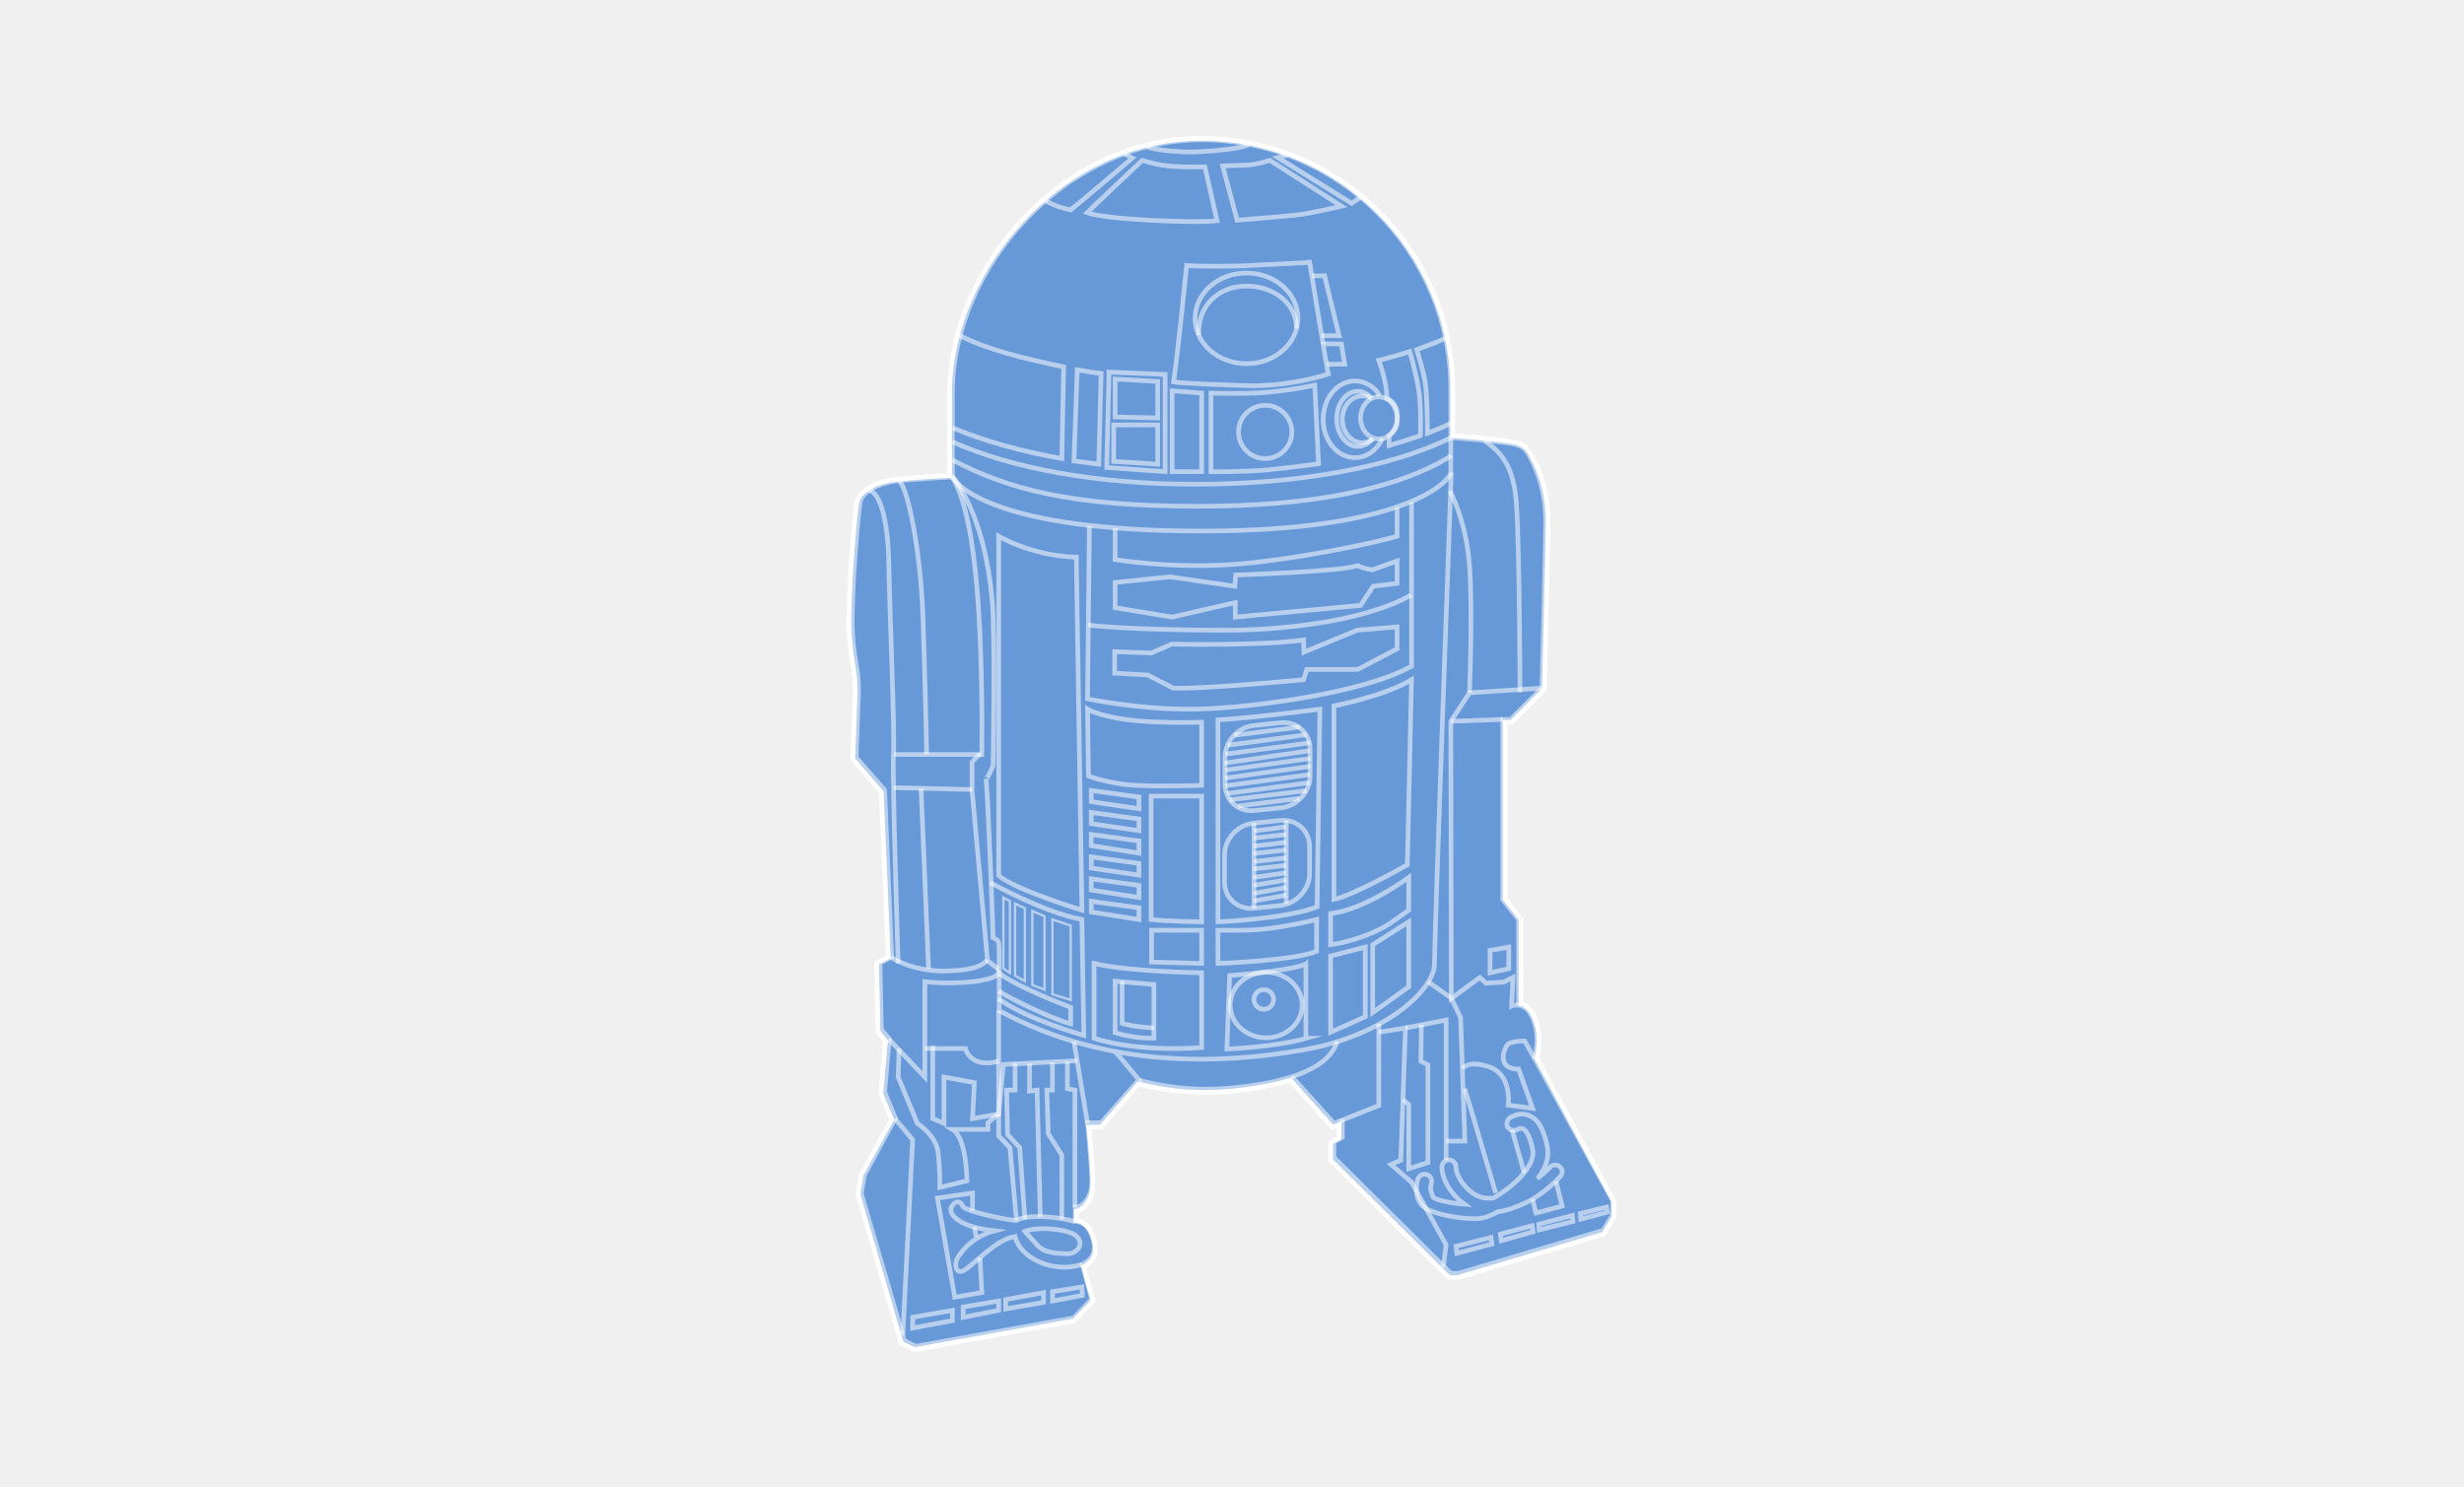
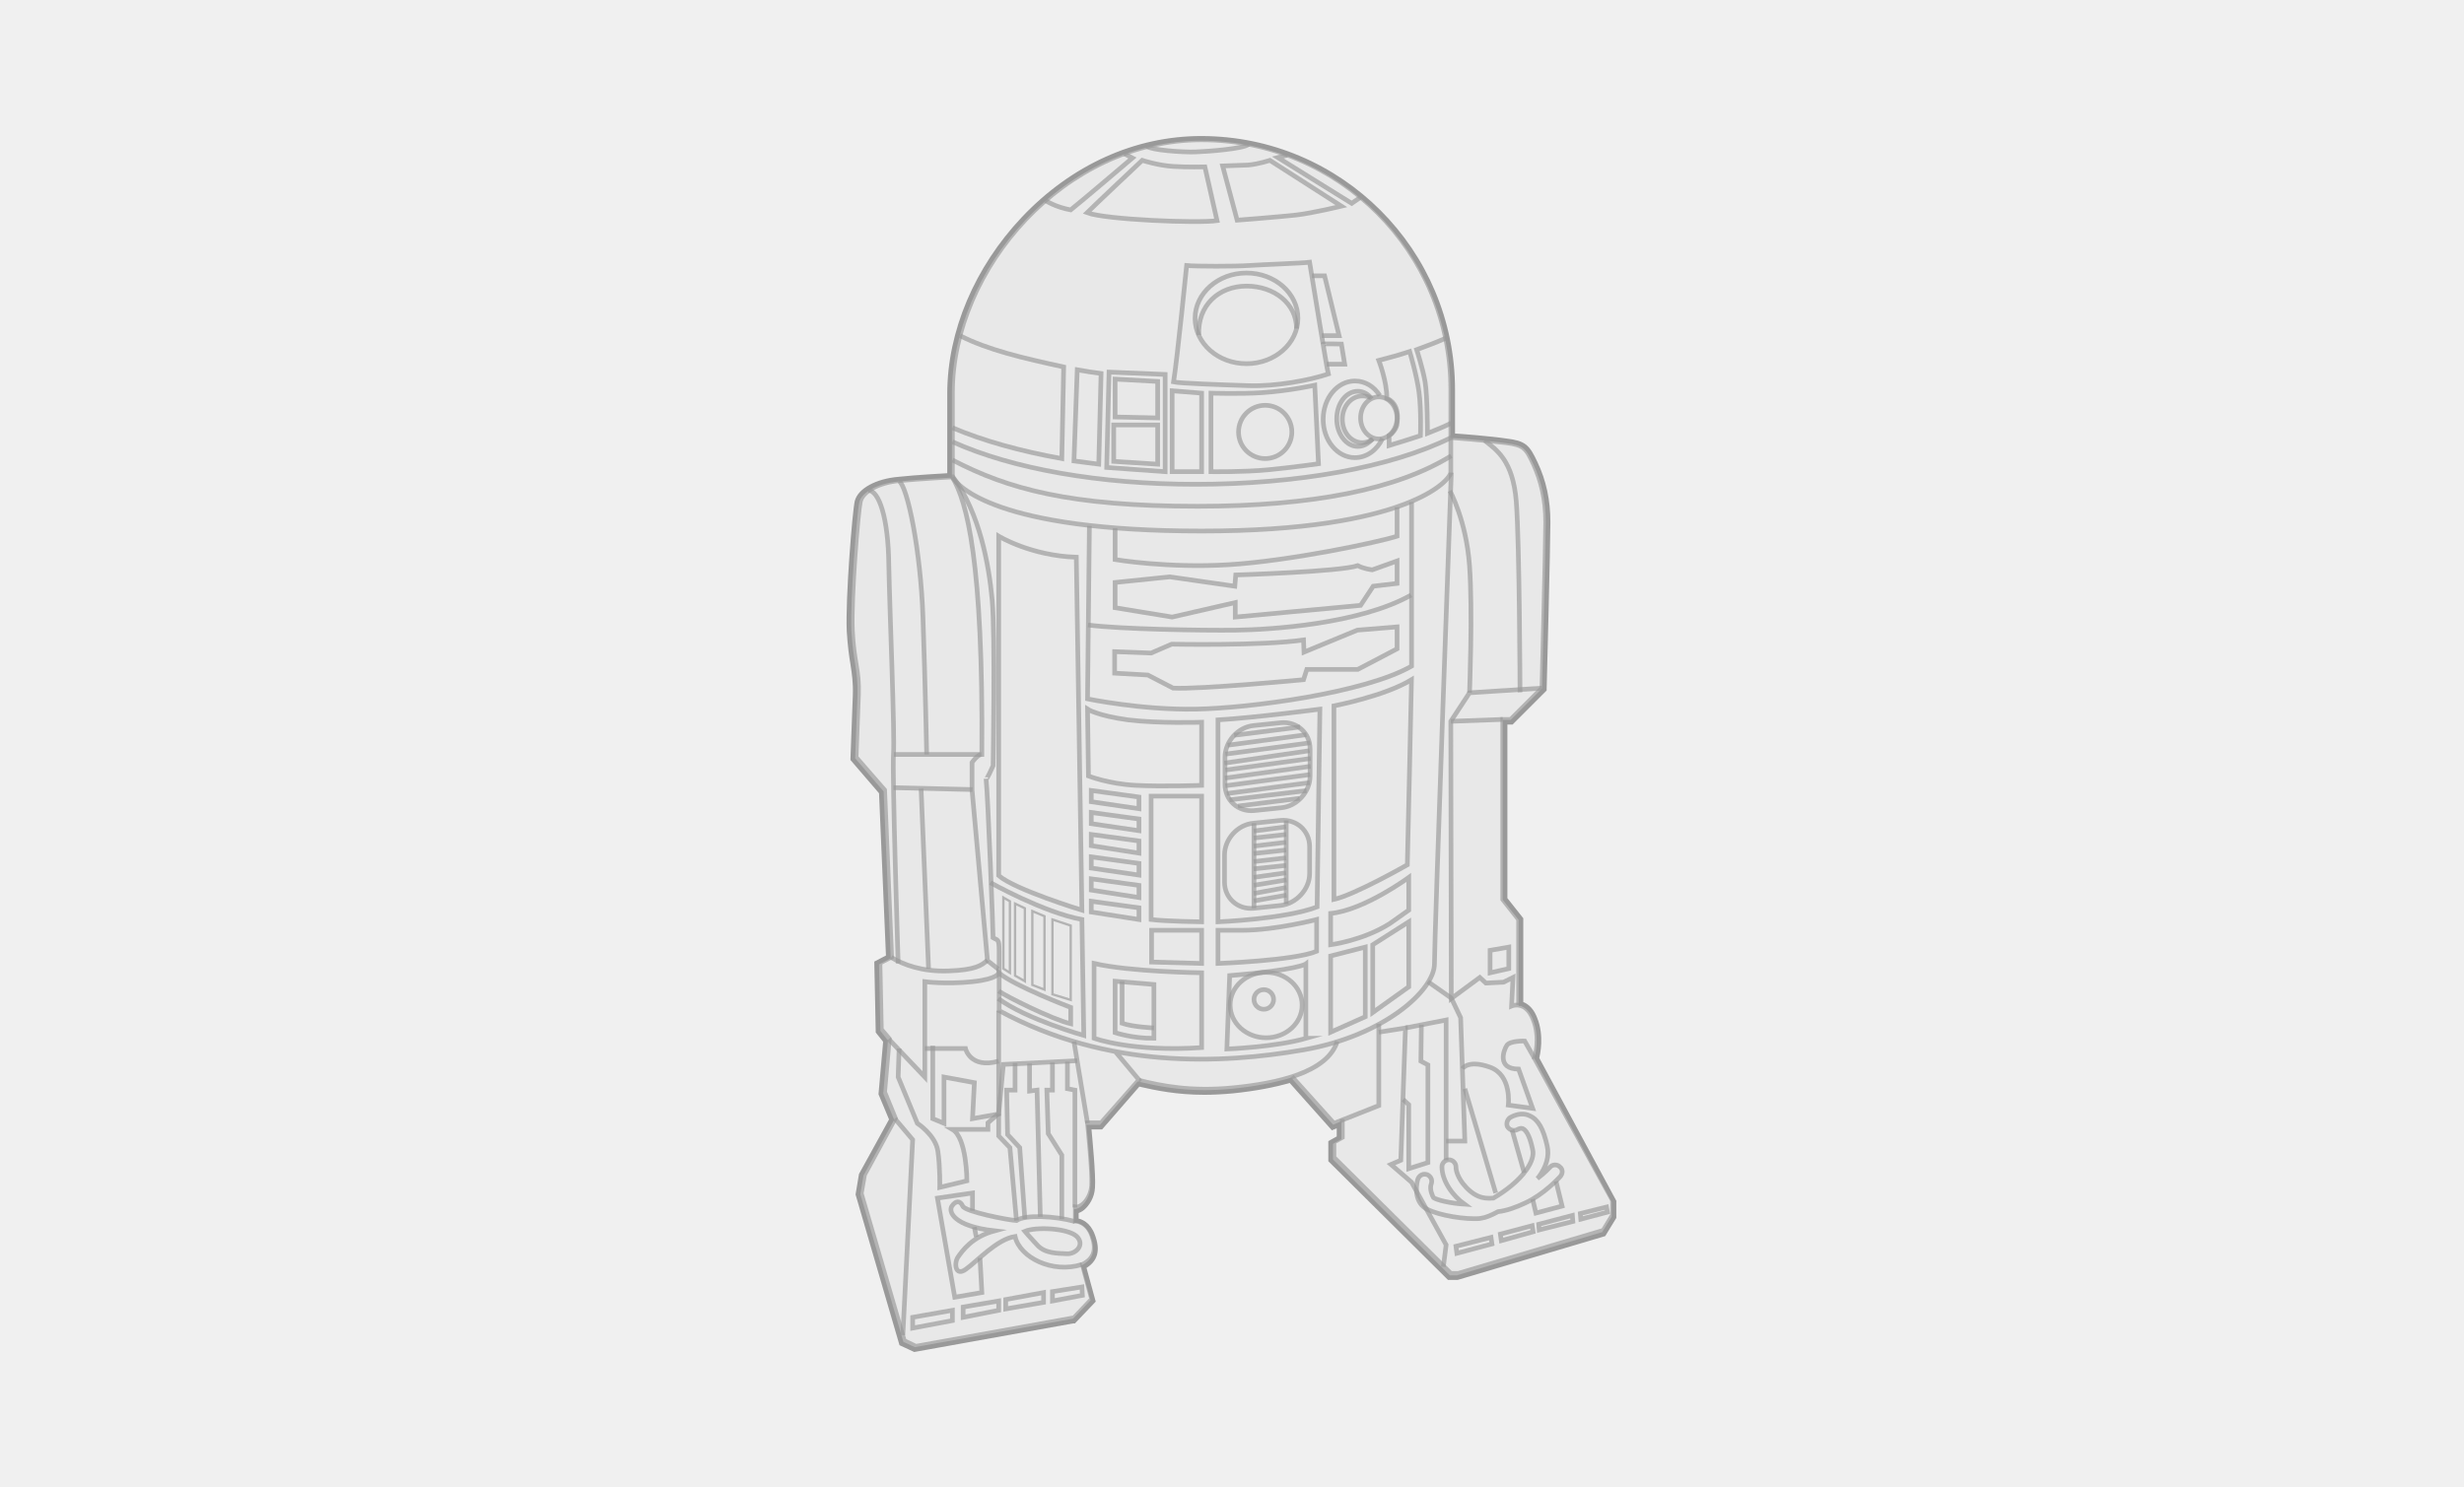
<svg id="bp-999" viewBox="0 0 527 318">
  <style type="text/css">
- 	.st0{fill:#357ad0bb;stroke:#fff;stroke-miterlimit:10;}
- 	.st1{fill:none;stroke:#fff8;stroke-miterlimit:10;}
- 	.st2{fill:none;stroke:#fff8;stroke-width:0.5;stroke-miterlimit:10;}
- 	.st3{fill:#fff8;}
+ 	.st0{fill:#ddd6;stroke:#999;stroke-miterlimit:10;}
+ 	.st1{fill:none;stroke:#999a;stroke-miterlimit:10;}
+ 	.st2{fill:none;stroke:#999a;stroke-width:0.5;stroke-miterlimit:10;}
+ 	.st3{fill:#999a;}
</style>
  <g>
    <path class="st0" d="M328.7,226.4c0.2-0.9,1.1-4.8-0.4-8.5c-0.6-1.6-1.5-2.6-2.7-3.1c-0.1,0-0.2-0.1-0.3-0.1v-18.1l-3.4-4.3v-37.8   h1.4l7-7l0-0.2c0-0.3,0.8-30.6,0.8-35.6c0-4.7-0.9-8.8-2.7-12.6c-1.7-3.6-2.3-4.3-6.3-4.8c-3.3-0.5-9.8-1-11.4-1.1v-9.8   c0-29.7-24.1-53.8-53.8-53.8c-14,0-27.5,6.1-38,17.2c-10,10.6-15.8,24.2-15.8,37.4v17.5c-1.6,0.1-7.2,0.4-10.9,0.8   c-4.7,0.4-8.3,2.4-8.9,4.8c-0.5,2.2-2,20.7-1.7,27.7c0.2,3.2,0.5,5.3,0.8,7.1c0.3,2,0.6,3.8,0.5,6.7c-0.2,5.4-0.5,13.3-0.5,13.4   l0,0.2l6.1,7.1l1.5,35.2l-2.5,1.3l0.3,14.7l1.6,2l-1,11.3l2.3,5.5l-6.5,11.8l-0.7,4.2l9.3,31.9l2.8,1.3l33.9-6.1l0.2,0l4.1-4.3   l-2-7.3c2.5-1.4,3.1-3.5,1.9-6.7c-0.9-2.5-2.6-3.1-3.5-3.2v-2c0.5-0.1,0.9-0.3,1.4-0.7c0.9-0.8,2-2.3,2.1-4.4   c0.2-2.5-0.6-10.7-0.8-12.9h2.6l8-9.2c3.9,0.9,8.3,1.8,14.1,1.8c1.8,0,3.8-0.1,6-0.3c4.9-0.5,9-1.3,12.4-2.3l9,10.1l1.4-0.6v2.8   l-1.8,1v3.8l25.3,25.1h1.8l31.3-9.3l2.2-3.6v-3.4L328.7,226.4z" />
  </g>
  <g>
    <path class="st1" d="M203.7,84c0-26.6,23.9-54.1,53.3-54.1s53.3,23.9,53.3,53.3c0,0,0,16.1,0,17.8c0,1.7-9.2,12.6-53.3,12.6   s-52.3-9.7-53.3-11.6C203.7,100,203.7,84,203.7,84z" />
    <path class="st1" d="M245.3,31.3c0.9,0.8,7.5,1.3,10.4,1.2s10.3-0.7,11.3-1.6" />
    <path class="st1" d="M240.5,32.9l1.7,0.9c0,0-11.4,9.7-13.2,11.1c-3.3-0.6-5.4-2-5.4-2" />
    <path class="st1" d="M244.3,34.3c0,0-10.4,9.8-11.8,11.2c3.9,1.5,23.7,2.3,27.8,1.7c-0.6-2.6-2.6-11.5-2.6-11.5s-3.7,0.1-6.8-0.1   C247.7,35.4,244.3,34.3,244.3,34.3z" />
    <path class="st1" d="M261.5,35.5l3.1,11.6c0,0,9-0.7,12.6-1.1c3.5-0.4,9.7-1.9,9.7-1.9l-15.3-9.8c0,0-2.4,0.8-4.6,1   C264.5,35.4,261.5,35.5,261.5,35.5z" />
    <polyline class="st1" points="275.3,33.2 273.3,33.7 289.1,43.5 291,42.2  " />
    <path class="st1" d="M205.3,71.8c6.1,3.1,13.5,4.8,22.2,6.7l-0.4,19.6c-8.9-1.6-16.8-3.8-23.4-6.6" />
    <path class="st1" d="M235,99.3c-1.8-0.2-3.6-0.5-5.3-0.7l0.7-19.5c1.7,0.3,3.4,0.6,5.1,0.8L235,99.3z" />
    <path class="st1" d="M297.1,95.3c2.3-0.7,4.6-1.4,6.7-2.1c0,0,0.2-5.5-0.3-9.3c-0.5-3.7-2-8.7-2-8.7c-2.1,0.7-4.3,1.3-6.6,1.9   c0,0,1.8,4.7,1.7,8.1c2.8,1.2,2.3,4.5,2.2,5.4c0,0.9-1,2.2-1.7,2.6C297.1,94.2,297.1,95.3,297.1,95.3z" />
    <path class="st1" d="M310.4,90.5c-1.6,0.8-3.3,1.5-5.1,2.2c0,0,0-8.1-0.5-11s-1.8-6.9-1.8-6.9c2.2-0.8,4.3-1.6,6.3-2.5" />
    <path class="st1" d="M310.4,97.5c-11.6,7.2-29.8,10.8-54.2,10.8c-27.4,0-40.6-3.7-52.5-9.9" />
    <ellipse class="st1" cx="294.9" cy="89.4" rx="3.9" ry="4.5" />
    <path class="st1" d="M293.7,93.9c-0.7,0.5-1.5,0.8-2.3,0.8c-2.4,0-4.3-2.2-4.3-5s1.9-5,4.3-5c0.6,0,1.2,0.1,1.7,0.4" />
    <path class="st1" d="M293.5,93.9c-0.8,1-1.9,1.6-3.1,1.6c-2.5,0-4.5-2.7-4.5-5.9c0-3.3,2-5.9,4.5-5.9c1.2,0,2.2,0.6,3,1.6" />
    <path class="st1" d="M295.7,93.8c-1.2,2.5-3.4,4.1-5.9,4.1c-3.8,0-6.8-3.7-6.8-8.2c0-4.5,3-8.2,6.8-8.2c2.2,0,4.1,1.2,5.3,3.1" />
    <circle class="st1" cx="270.6" cy="92.4" r="5.7" />
    <polygon class="st1" points="250.7,83.6 250.7,100.9 257,100.9 257,84.1  " />
    <path class="st1" d="M259.1,100.9c0,0,6.9,0.1,12.1-0.4s10.8-1.3,10.8-1.3l-0.8-16.8c0,0-5.3,1.2-11.3,1.6   c-4.6,0.3-10.9,0.1-10.9,0.1V100.9z" />
    <polygon class="st1" points="237.2,79.6 249.2,80.1 249.2,100.9 236.7,100  " />
    <polygon class="st1" points="238.5,81.1 238.5,89.2 247.6,89.4 247.6,81.6  " />
    <polygon class="st1" points="238.2,90.9 238.2,98.7 247.6,99.3 247.6,90.9  " />
    <path class="st1" d="M253.8,56.8c1.9,0.2,10.5,0.2,13.3,0c2.8-0.2,11.6-0.5,13-0.7c0.6,3.5,3.6,22.3,4,23.9   c-3.9,1.3-11,2.7-17.1,2.5c-6.1-0.2-14.7-0.5-16-0.8C251.8,76.7,253.8,56.8,253.8,56.8z" />
    <ellipse class="st1" cx="266.6" cy="68.1" rx="11" ry="9.7" />
    <path class="st1" d="M256.4,71.7c-0.3-6.4,4.3-10.5,10.2-10.5s10.7,3.7,10.7,9.1" />
    <polyline class="st1" points="280.6,59 283.3,59 286.4,71.8 282.7,71.8  " />
    <path class="st1" d="M283,73.6c0-0.1,3.9,0,3.9,0l0.7,4.3h-3.8" />
    <path class="st1" d="M233,112.5l-0.4,37c0,0,11.5,2.4,23.1,2.2s36.3-3.5,46.2-9.2v-35.1" />
    <path class="st1" d="M232.7,133.7c6.9,0.9,24.4,1.2,31.7,1.1c7.3-0.1,26.4-1.3,37.4-7.5" />
    <path class="st1" d="M238.5,113v6.7c0,0,11.3,1.9,24.3,1.1c13-0.8,32-4.8,36-6.1v-6.2" />
    <path class="st1" d="M298.8,120v4.8l-5.1,0.6l-2.7,4.1l-26.8,2.5v-3.1l-13.5,3.1l-12.2-2v-5.4l11.7-1.2l13.9,2l0.2-2.4   c0,0,22.4-0.7,26.1-2c1.3,0.7,3.1,0.9,3.1,0.9L298.8,120z" />
    <path class="st1" d="M298.8,134.1v4.7l-8.4,4.4h-10.9l-0.7,2.2c0,0-22.1,2.1-27.9,1.8l-5.4-2.8l-7.1-0.4v-4.6l7.8,0.3l4.4-1.9   c0,0,19.2,0.4,28.2-0.9l0.1,2.6l11.4-4.7L298.8,134.1z" />
    <path class="st1" d="M232.6,151.7l0.2,14.3c0,0,4.3,1.7,10.1,2c5.9,0.3,14.1,0,14.1,0v-13.5c0,0-9.1,0.3-15.7-0.5   C234.7,153.1,232.6,151.7,232.6,151.7z" />
    <path class="st1" d="M285.3,151c0,0,10.9-2.1,16.6-5.6c0,1-0.9,39.6-0.9,39.6s-11.2,6.4-15.7,7.4V151z" />
    <path class="st1" d="M246.3,170.3H257v26.9c0,0-7.6-0.1-10.8-0.5V170.3z" />
    <path class="st1" d="M213.6,114.7c0,0,6.9,4.2,16.6,4.5l1.2,75.5c0,0-14.4-4.4-17.8-7.4C213.6,186.8,213.6,114.7,213.6,114.7z" />
    <polygon class="st1" points="233.4,169.1 233.4,171.5 243.6,173 243.6,170.5  " />
    <polygon class="st1" points="233.4,173.8 233.4,176.2 243.6,177.7 243.6,175.2  " />
    <polygon class="st1" points="233.4,178.5 233.4,180.9 243.6,182.5 243.6,179.9  " />
    <polygon class="st1" points="233.4,183.3 233.4,185.7 243.6,187.2 243.6,184.7  " />
    <polygon class="st1" points="233.4,188 233.4,190.4 243.6,192 243.6,189.4  " />
    <polygon class="st1" points="233.4,192.8 233.4,195.1 243.6,196.7 243.6,194.2  " />
    <path class="st1" d="M260.5,154v43.2c0,0,14.5-0.6,21.2-3.2l0.6-42.3C282.3,151.7,268.7,153.5,260.5,154z" />
    <polygon class="st1" points="246.3,199 246.3,205.8 257,206.1 257,199  " />
    <path class="st1" d="M260.5,199v7.1c0,0,16.3-0.6,21.1-2.6v-6.8c0,0-8.8,2.3-15.9,2.3H260.5z" />
    <path class="st1" d="M284.6,195.4v6.7c0,0,6.9-0.9,12.6-4.5l4.1-2.9v-7C301.3,187.7,291.8,194.7,284.6,195.4z" />
    <path class="st1" d="M185.7,104.9c2.3,0,4.3,5.9,4.4,16c0.2,10.1,1.3,36.3,1,40.4s1,44.8,1,44.8" />
    <path class="st1" d="M192.3,102.9c1.8,1.2,4.6,14.8,5.1,29.1s0.8,29.4,0.8,29.4" />
    <path class="st1" d="M203.7,102.1c3.1,5.2,6.6,17.9,6.3,59.3h-18.8" />
    <path class="st1" d="M209.9,161.4c-0.8,0-2,1.7-2,1.7v5.9l3.3,36.5l2.3,1.8" />
    <line class="st1" x1="208" y1="168.9" x2="191.1" y2="168.5" />
    <line class="st1" x1="197" y1="168.7" x2="198.6" y2="207.2" />
    <path class="st1" d="M190.6,204.8c2.7,1.6,6.6,3.1,12.3,2.9c5.7-0.2,7.1-1.2,8.3-2.3" />
    <path class="st1" d="M238.5,224.9l5.1,6.1l-8.1,9.2h-2.9c0,0,1.1,10.6,0.9,13.4c-0.2,2.8-2.2,4.8-3.5,4.6v3c0,0,2.4,0,3.5,3   s0.6,5-2,6.3l2,7.4l-3.8,4l-33.8,6.1l-2.5-1.2l-9.2-31.5l0.7-4l6.6-12.1l-2.3-5.6l1-11.4l-1.7-2l-0.3-14.2l2.5-1.3l-1.5-35.7   l-6.1-7c0,0,0.3-7.9,0.5-13.4c0.2-5.4-1-6.9-1.3-13.8c-0.3-6.9,1.2-25.3,1.7-27.5c0.5-2.2,4-4.1,8.4-4.5c4.5-0.4,11.4-0.8,11.4-0.8   c5.7,7.7,7.7,18.7,8.4,26.3c0.7,7.6,0.2,35.5,0.2,35.5s-1.5,3.4-1.5,2.8c0.4,3.5,1.5,32.4,1.5,34c1,0.6,1.3,0.1,1.3,3   s0,12.6,0,12.6c23.3,12.6,47.6,11.4,65,8.4s28.1-12.8,28.1-18.4c0-5.7,3.6-105.1,3.6-105.1" />
    <path class="st1" d="M243.6,231.1c4.8,1.2,11.1,2.5,20.2,1.6c9.1-0.9,20.1-3.2,22.2-9.9" />
    <polyline class="st1" points="276.3,230.3 285.3,240.3 294.9,236.5 294.9,219  " />
    <path class="st1" d="M203.7,94.5c12.8,5.8,31.5,9.1,52,9.1c21.7,0,41.8-3.6,54.7-10c0,0,7.9,0.6,11.7,1.1s4.3,1.1,5.9,4.6   s2.6,7.5,2.6,12.4s-0.8,35.5-0.8,35.5l-6.7,6.7h-1.7v38.5l3.4,4.3V215" />
    <path class="st1" d="M317.5,94.2c2.5,2,6.1,4.2,6.8,13.1s0.8,40.8,0.8,40.8" />
    <path class="st1" d="M329.8,147.2l-15.5,1l-4,6.1l0.1,59.3l6.1-4.5l1.3,1.2l3.8-0.2l2-1l-0.3,6.1c0,0,3-1.3,4.6,2.8   c1.7,4.1,0.3,8.4,0.3,8.4l16.7,30.4v3.1l-2,3.3l-31,9.2h-1.6l-25-24.8v-3.3l1.8-1v-3.9" />
    <path class="st1" d="M314.3,148.2c0,0,0.7-17.5,0-27.2s-4.2-16-4.2-16" />
    <line class="st1" x1="321.4" y1="153.9" x2="310.3" y2="154.3" />
    <polyline class="st1" points="193.1,285.6 195.2,243.8 191.4,239.3  " />
    <polygon class="st2" points="214.6,192 214.6,207.2 216,208.1 216,192.8  " />
    <polygon class="st2" points="217.1,193.3 217.1,208.7 219.2,209.9 219.2,194.3  " />
    <polygon class="st2" points="220.8,194.9 220.8,210.7 223.4,211.7 223.4,196  " />
    <polygon class="st2" points="225.1,196.7 225.1,212.7 229,213.9 229,198  " />
    <path class="st1" d="M211.8,188.8c0,0,11.4,6.4,19.6,7.9l0.4,24.8c0,0-12.4-3.5-18.3-7.9" />
    <path class="st1" d="M234,206.1v16c0,0,8,3,23,2v-16C257,208.1,241.6,207.9,234,206.1z" />
    <polygon class="st1" points="284.6,204.5 284.6,220.8 292,217.5 292,202.6  " />
    <polygon class="st1" points="293.6,202.1 293.6,216.6 301.3,211.1 301.3,197.2  " />
    <circle class="st1" cx="270.3" cy="213.8" r="2.1" />
    <ellipse class="st1" cx="270.8" cy="215" rx="7.7" ry="7" />
    <path class="st1" d="M279.4,222.1c-6.6,1.9-17,2.3-17,2.3l0.6-15.7c14.6-1.2,16.3-2.5,16.3-2.5V222.1z" />
    <path class="st1" d="M246.8,210.6l-8.3-0.7v11c0,0,3.9,1.3,8.3,1.2V210.6z" />
    <path class="st1" d="M246.8,219.9c0,0-4.5-0.2-6.8-1v-9" />
    <path class="st1" d="M190.1,222.3l7.7,8.1V210c0,0,4.5,0.6,10.2,0c5.6-0.6,5.6-1.9,5.6-1.9c3.5,2.9,15.4,7.4,15.4,7.4s0,2.1,0,3.5   c-3.9-0.9-14.1-6-15.4-7" />
    <path class="st1" d="M231.4,270.5c-6.3,2-13.3-1.5-14.3-6c-3.9,0.6-8.1,5.3-10.5,7c-2.3,1.7-2.6-1.3-1.7-2.6s3-4.3,7.8-5.6   c-8.8-1-9.9-4.1-9.1-5.3c0.8-1.2,1.8-1.2,2.3,0c0.5,1.2,9.7,3,11.5,3.1c1.8-1.3,8.2-1,12.5,0.2" />
    <path class="st1" d="M219.2,263.4c2.3-1,9.2-0.7,11.1,1.1c1.8,1.8-0.2,3.8-2.1,3.7s-4.6,0-6.3-1.8   C220.2,264.6,219.2,263.4,219.2,263.4z" />
    <polyline class="st1" points="208,259 208,255.2 200.5,256.3 204.2,277.5 210,276.5 209.6,269.1  " />
    <line class="st1" x1="208.8" y1="264.6" x2="208.4" y2="262.5" />
    <polygon class="st1" points="195.2,281.8 195.2,284.1 203.7,282.5 203.7,280.3  " />
    <polygon class="st1" points="206,281.8 213.6,280.3 213.6,278.3 206,279.6  " />
    <polygon class="st1" points="215.1,280 223.2,278.6 223.2,276.5 215.1,278  " />
    <polygon class="st1" points="225.1,278.3 225.1,276.3 231.4,275.3 231.5,277.1  " />
    <polyline class="st1" points="308.7,271 309.3,266.3 301.9,252.9 297.5,249.1 299.6,248.2 300.6,219.9 294.9,220.8  " />
    <polyline class="st1" points="300.6,219.9 309.3,218.2 309.3,248.2  " />
    <polyline class="st1" points="305.4,210 310.4,213.5 312.4,217.7 313.3,244.1 309.3,244.1  " />
    <path class="st1" d="M333.6,249.6c-0.6-0.6-1.6-0.5-2.1,0.1c0,0-1.1,1.2-2.7,2.4c0.1-0.1,0.2-0.2,0.3-0.3c1.7-2.3,2.3-4.6,1.8-6.7   c-0.8-3.6-1.9-5.6-3.7-6.4c-1.2-0.6-2.6-0.5-4.1,0.3c-0.7,0.4-1,1.3-0.7,2c0.4,0.7,1.3,1,2,0.7c0.9-0.5,1.3-0.3,1.4-0.2   c0.4,0.2,1.3,1,2,4.4c0.3,1.2-0.2,2.7-1.3,4.3c-1.7,2.5-4.7,4.7-7.1,6.1c-1.2,0.1-2.3,0-3.2-0.4c-2.4-1-4.8-4.1-4.8-6.3   c0-0.8-0.7-1.5-1.5-1.5c0,0,0,0,0,0c-0.8,0-1.5,0.7-1.5,1.5c0,3,2.3,6.2,4.8,8c-3.1-0.2-5.9-0.9-6.6-1.4c-0.2-0.3-0.9-1.8-0.5-2.9   c0.3-0.8,0-1.6-0.8-2c-0.8-0.3-1.6,0-2,0.8c-0.3,0.7-1,4.3,1.2,6.1c1.7,1.4,7.2,2.5,10.8,2.5c0.6,0,1.1,0,1.5-0.1   c0.9-0.1,2.1-0.6,3.6-1.4c1.8-0.2,3.8-0.9,5.9-1.9c3.9-1.8,7.1-5.3,7.3-5.5C334.3,251.1,334.3,250.1,333.6,249.6z" />
    <path class="st1" d="M274,172.8l-5.8,0.6c-3.4,0.3-6.2-2.2-6.2-5.6v-5.8c0-3.4,2.8-6.5,6.2-6.8l5.8-0.6c3.4-0.3,6.2,2.2,6.2,5.6   v5.8C280.2,169.4,277.4,172.5,274,172.8z" />
    <path class="st1" d="M273.9,193.7l-5.8,0.6c-3.4,0.3-6.2-2.2-6.2-5.6v-5.8c0-3.4,2.8-6.5,6.2-6.8l5.8-0.6c3.4-0.3,6.2,2.2,6.2,5.6   v5.8C280.1,190.2,277.3,193.3,273.9,193.7z" />
    <line class="st1" x1="268.2" y1="176.1" x2="268.2" y2="194.3" />
    <line class="st1" x1="275.1" y1="175.5" x2="275.1" y2="193.4" />
    <rect x="263.9" y="155.9" transform="matrix(0.9922 -0.125 0.125 0.9922 -17.4199 35.0955)" class="st3" width="14.2" height="1" />
    <rect x="262.5" y="157.8" transform="matrix(0.9911 -0.1329 0.1329 0.9911 -18.6312 37.4121)" class="st3" width="17" height="1" />
    <rect x="262" y="159.6" transform="matrix(0.9912 -0.1327 0.1327 0.9912 -18.8419 37.3947)" class="st3" width="18.3" height="1" />
    <rect x="261.8" y="161.4" transform="matrix(0.9895 -0.1444 0.1444 0.9895 -20.5409 40.8427)" class="st3" width="18.4" height="1" />
    <rect x="262" y="163" transform="matrix(0.9909 -0.1349 0.1349 0.9909 -19.574 38.0585)" class="st3" width="18.4" height="1" />
    <rect x="261.9" y="164.7" transform="matrix(0.9906 -0.1368 0.1368 0.9906 -20.0533 38.6304)" class="st3" width="18.5" height="1" />
    <rect x="262" y="166.4" transform="matrix(0.9914 -0.1308 0.1308 0.9914 -19.4935 36.8882)" class="st3" width="18.3" height="1" />
    <rect x="262.3" y="168.1" transform="matrix(0.9914 -0.1308 0.1308 0.9914 -19.7115 36.9112)" class="st3" width="17.9" height="1" />
    <rect x="262.9" y="169.6" transform="matrix(0.9929 -0.1192 0.1192 0.9929 -18.3417 33.5503)" class="st3" width="16.6" height="1" />
    <rect x="264.7" y="171.1" transform="matrix(0.9922 -0.125 0.125 0.9922 -19.324 35.2654)" class="st3" width="13.3" height="1" />
    <rect x="268.1" y="176.8" transform="matrix(0.9917 -0.1288 0.1288 0.9917 -20.5777 36.4744)" class="st3" width="7" height="1" />
    <rect x="268.1" y="178.4" transform="matrix(0.994 -0.1094 0.1094 0.994 -17.9395 30.779)" class="st3" width="7" height="1" />
    <rect x="268.1" y="180.1" transform="matrix(0.9931 -0.1171 0.1171 0.9931 -19.2734 33.0412)" class="st3" width="7" height="1" />
    <rect x="268.1" y="181.7" transform="matrix(0.9942 -0.1074 0.1074 0.9942 -18.006 30.2361)" class="st3" width="7" height="1" />
    <rect x="268.1" y="183.4" transform="matrix(0.9936 -0.1132 0.1132 0.9936 -19.0729 31.9356)" class="st3" width="7" height="1" />
    <rect x="268.1" y="185" transform="matrix(0.9944 -0.1055 0.1055 0.9944 -18.0584 29.6922)" class="st3" width="7" height="1" />
    <rect x="268.1" y="186.7" transform="matrix(0.9903 -0.1387 0.1387 0.9903 -23.3358 39.4821)" class="st3" width="7" height="1" />
    <rect x="268.1" y="188.3" transform="matrix(0.9868 -0.1622 0.1622 0.9868 -27.0304 46.5536)" class="st3" width="7.1" height="1" />
    <rect x="268.1" y="190" transform="matrix(0.9837 -0.1796 0.1796 0.9837 -29.7916 51.8761)" class="st3" width="7.1" height="1" />
    <rect x="268.1" y="191.6" transform="matrix(0.9848 -0.1739 0.1739 0.9848 -29.2744 50.1636)" class="st3" width="7.1" height="1" />
    <polyline class="st1" points="300.1,235.2 301.3,236.3 301.3,250 305.4,248.7 305.4,227.8 303.9,227 304,219.2  " />
    <line class="st1" x1="313.3" y1="232.9" x2="319.9" y2="255.2" />
    <line class="st1" x1="326" y1="250.9" x2="323.4" y2="241.7" />
    <polyline class="st1" points="327.8,256.5 328.5,259.5 334.1,258 332.8,252.7  " />
    <path class="st1" d="M328.2,226.4l-2.1-3.7c0,0-3.1-0.1-3.8,0.9s-2.2,5.1,2.5,5.1l3,8.4l-5.2-0.7c0,0,0.8-6.4-3.9-8.1   c-4.7-1.7-5.9,0.3-5.9,0.3" />
    <polygon class="st1" points="318.7,208.1 322.7,207.2 322.7,202.6 318.7,203.3  " />
    <polygon class="st1" points="311.4,266.6 311.6,268.1 319.1,266.1 318.9,264.7  " />
    <polygon class="st1" points="321.1,265.4 327.9,263.5 327.7,262.2 320.9,264  " />
    <polygon class="st1" points="329.2,263.1 336.4,261.3 336.3,260 329.1,261.9  " />
    <polygon class="st1" points="338.1,260.8 338,259.6 343.6,258.2 343.8,259.3  " />
    <path class="st1" d="M192.3,224.3l-0.2,6.1l4.1,9.9c0,0,3.9,2.5,4.4,6c0.5,3.6,0.4,7.7,0.4,7.7l5.8-1.4c0,0,0-9.2-3.1-11h7.6v-1.4   l2.3-2l1-10.5l15.8-0.8" />
    <line class="st1" x1="232.6" y1="240.3" x2="229.7" y2="222.8" />
    <polyline class="st1" points="213.6,216.2 213.6,238.3 208,239.3 208.4,231.6 201.9,230.4 201.9,240.3 199.5,239.3 199.5,223.7     " />
    <path class="st1" d="M197.8,224.3h8.7c0,0,1,4.4,7.1,2.7" />
    <polyline class="st1" points="213.6,238.3 213.6,243 216,245.5 217.4,261.1  " />
    <polyline class="st1" points="217.1,227.4 217.1,233.2 215.3,233.2 215.5,242.7 218.1,245.5 219.2,260.8  " />
    <polyline class="st1" points="222.5,260.3 221.8,233.2 220.2,233.4 220.2,227.5  " />
    <polyline class="st1" points="225.1,227.3 225.1,233.2 223.9,233.2 224.2,242.5 227.1,247.1 227.1,260.8  " />
    <polyline class="st1" points="229.9,258.3 229.9,233.2 228.3,232.9 228.3,227.1  " />
  </g>
</svg>
